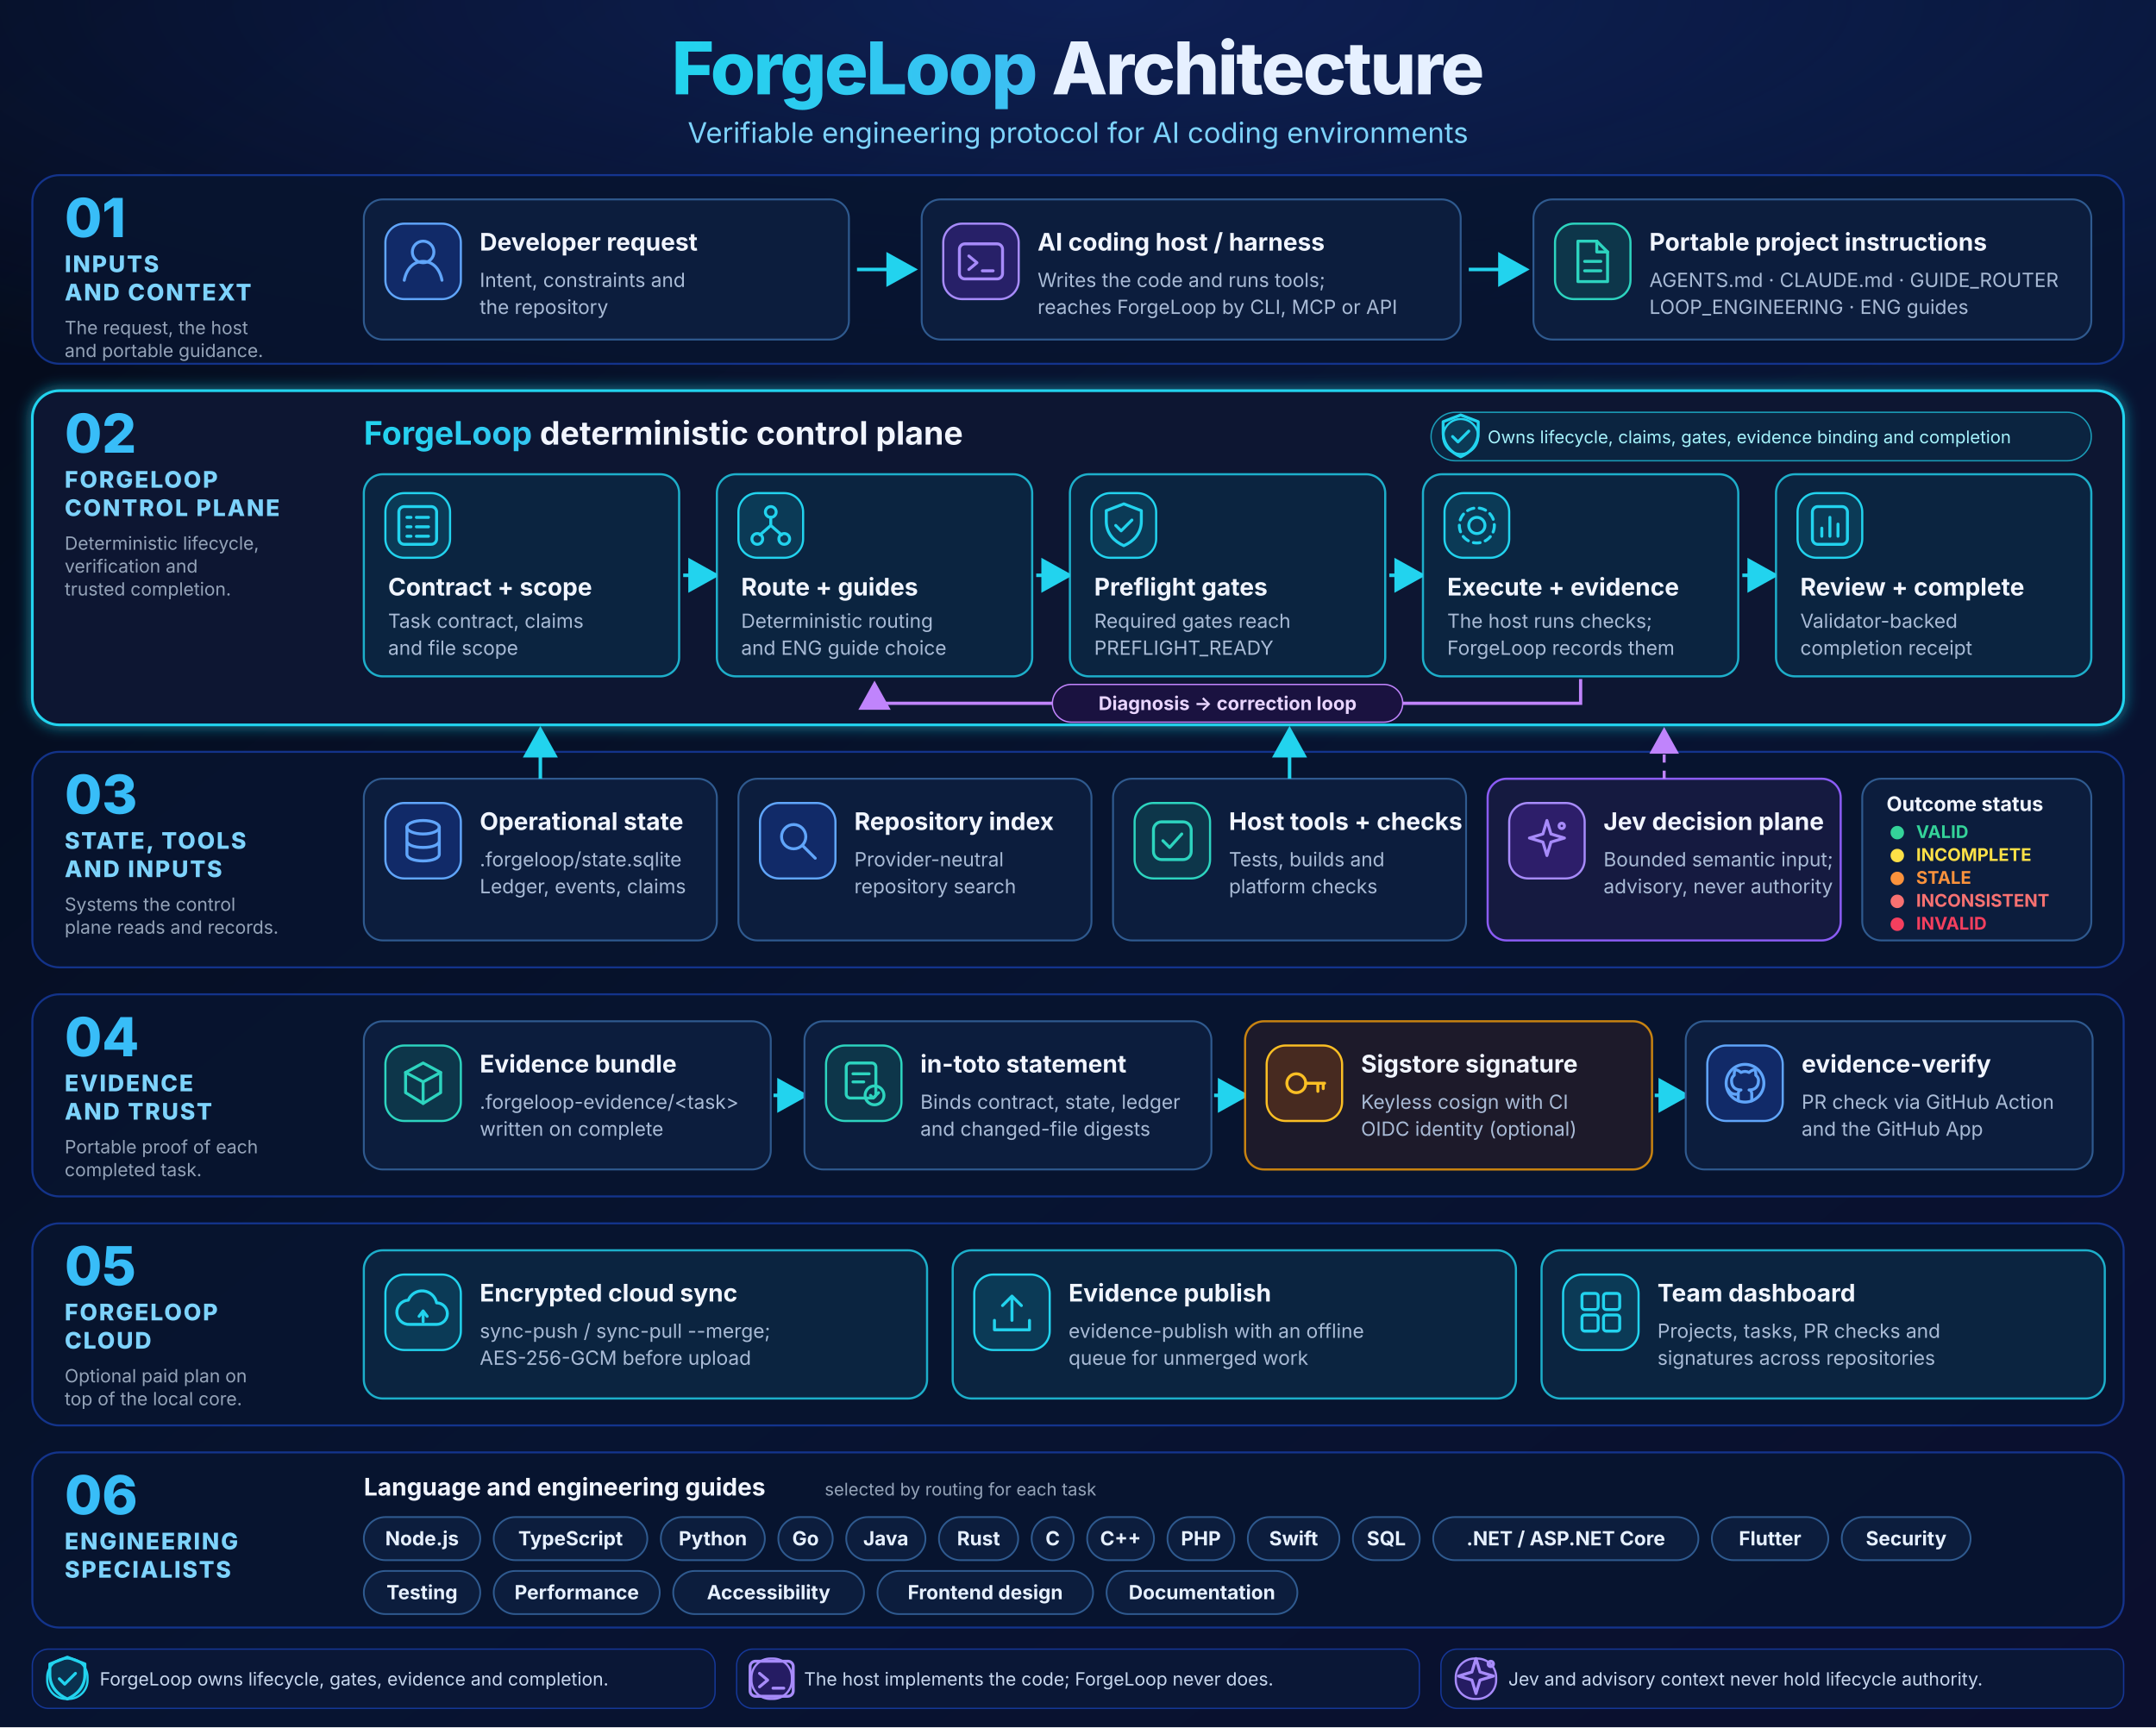
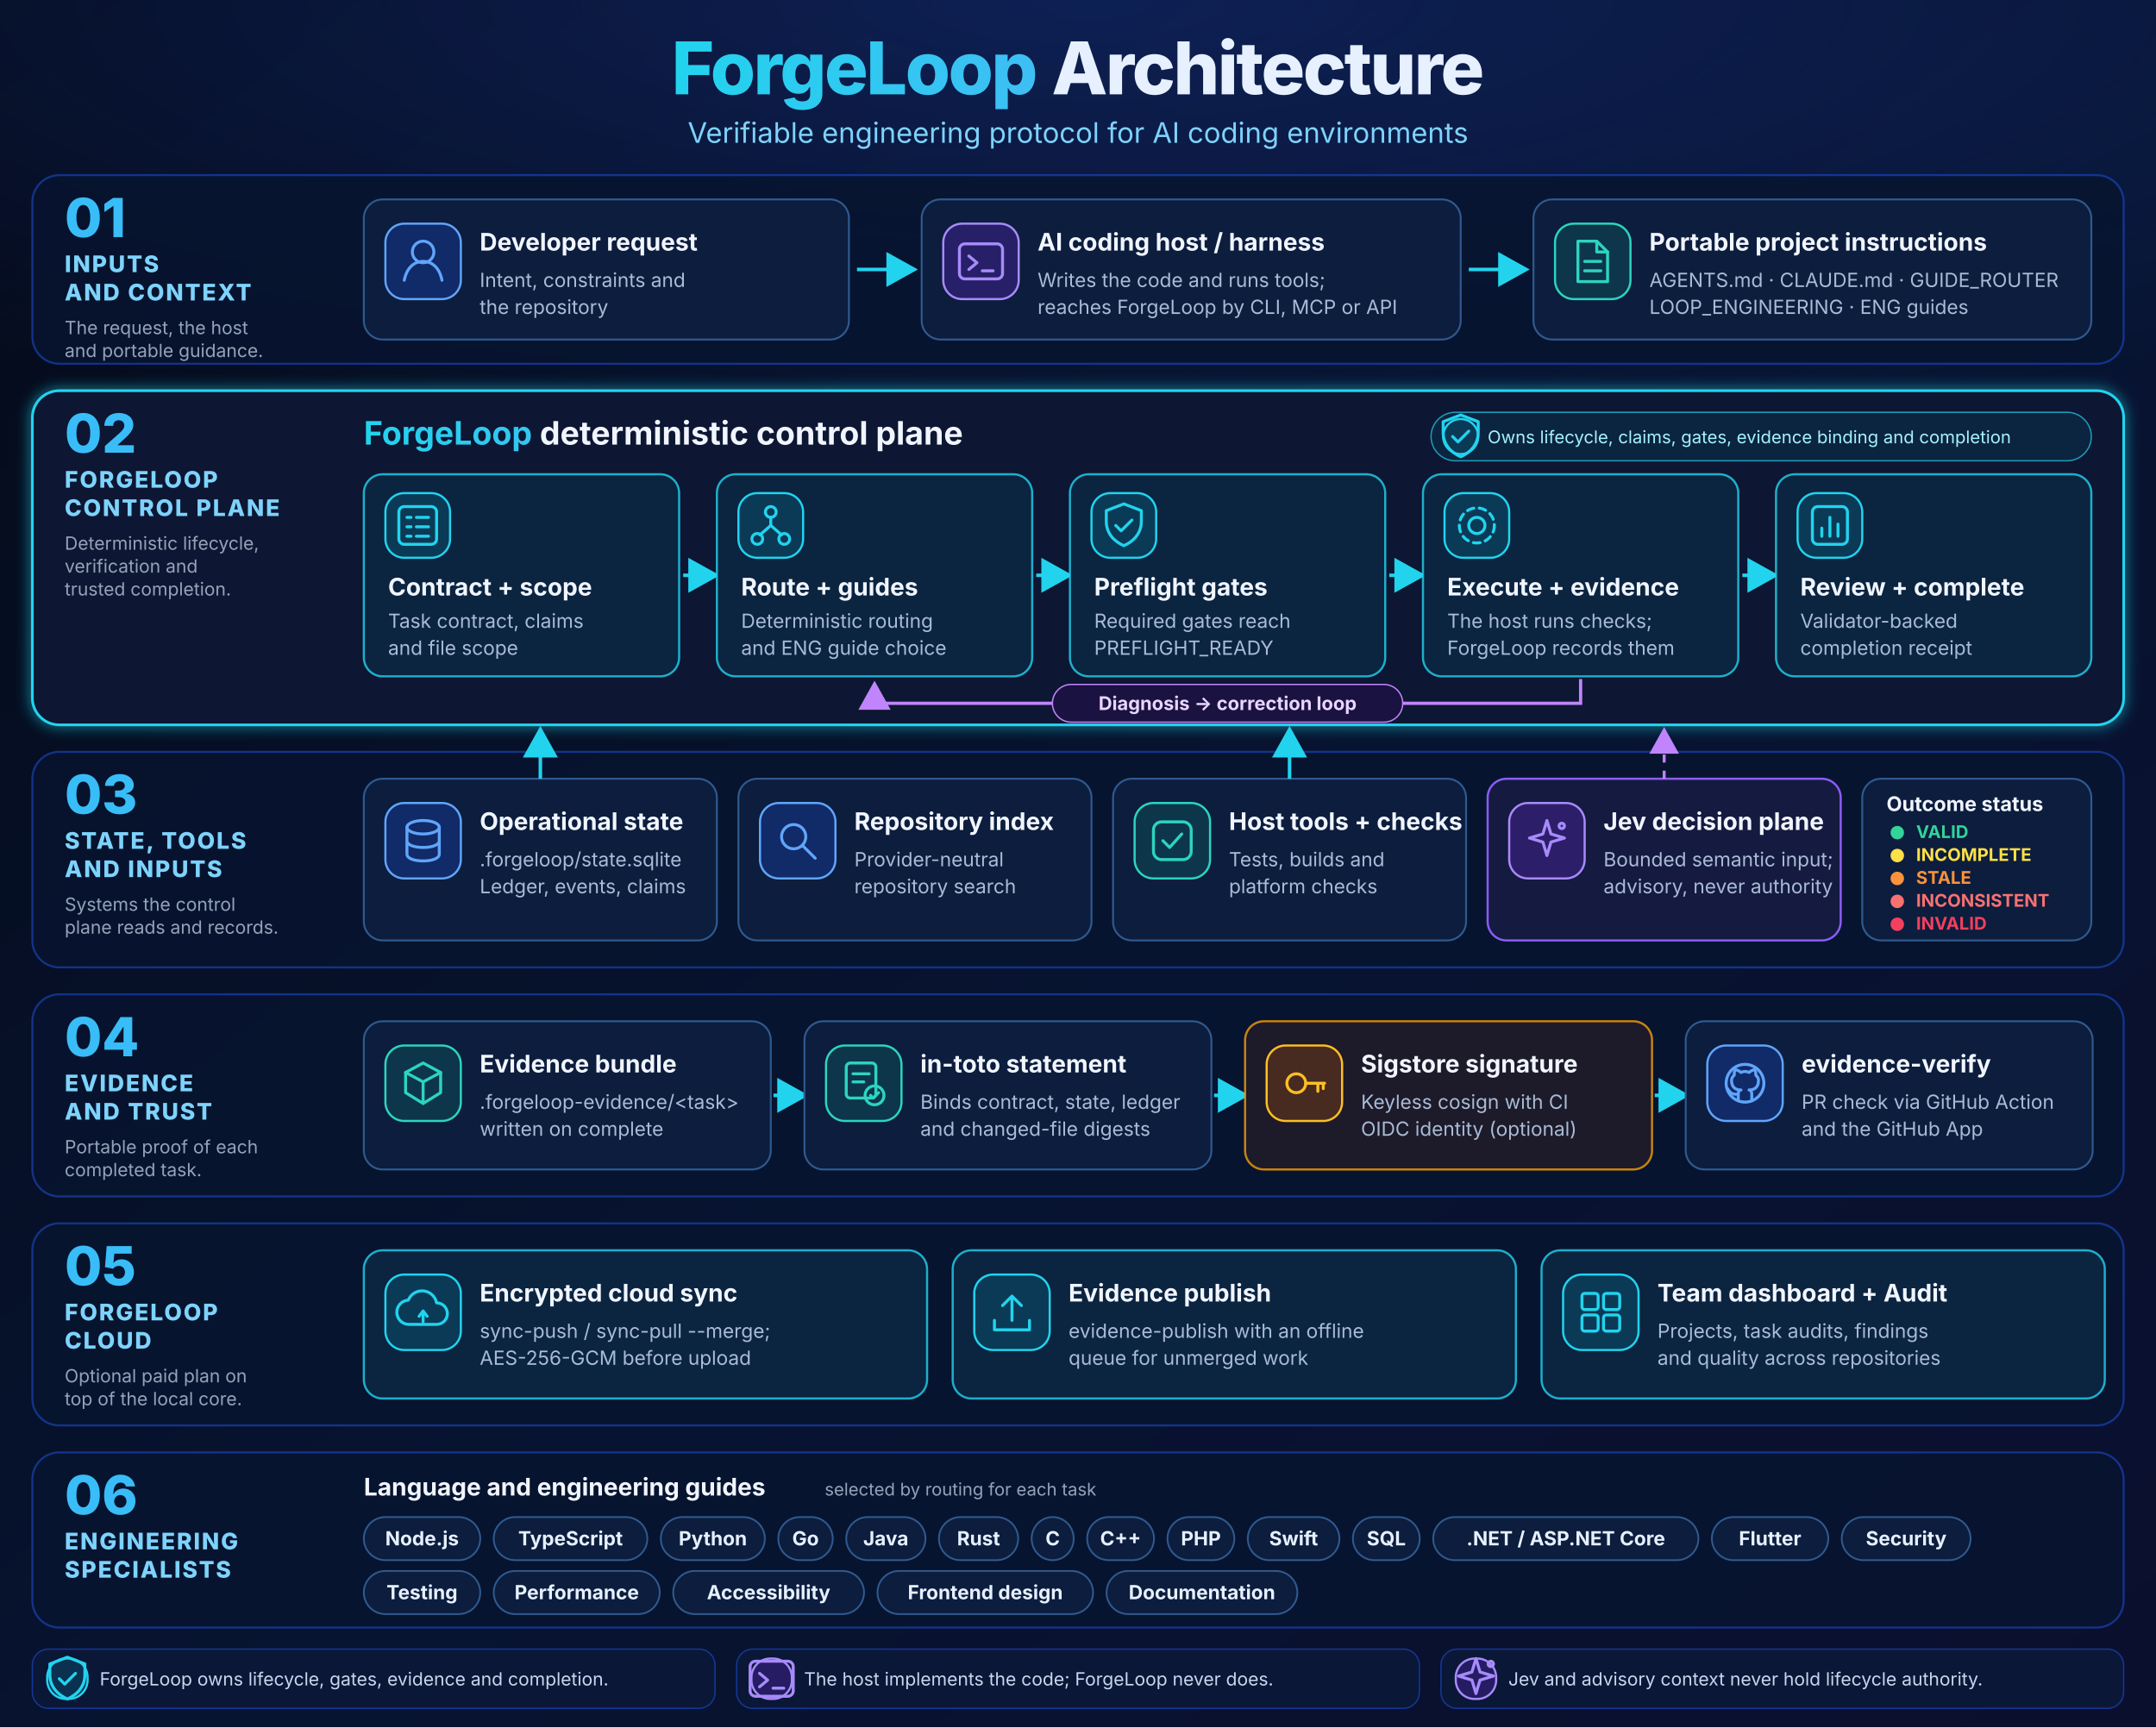
<svg xmlns="http://www.w3.org/2000/svg" width="1600" height="1282" viewBox="0 0 1600 1282" role="img" aria-labelledby="title description">
  <defs>
    <linearGradient id="bg" x1="0" y1="0" x2="1" y2="1">
      <stop stop-color="#040a18" />
      <stop offset=".55" stop-color="#071431" />
      <stop offset="1" stop-color="#0b0f2e" />
    </linearGradient>
    <linearGradient id="tg" x1="0" y1="0" x2="1" y2="0">
      <stop stop-color="#22d3ee" />
      <stop offset="1" stop-color="#60a5fa" />
    </linearGradient>
    <radialGradient id="halo" cx=".5" cy="0" r=".8">
      <stop stop-color="#1e40af" stop-opacity=".35" />
      <stop offset="1" stop-color="#1e40af" stop-opacity="0" />
    </radialGradient>
    <filter id="glow" x="-10%" y="-10%" width="120%" height="120%">
      <feGaussianBlur stdDeviation="5" result="b" />
      <feMerge>
        <feMergeNode in="b" />
        <feMergeNode in="SourceGraphic" />
      </feMerge>
    </filter>
    <marker id="ah" markerWidth="10" markerHeight="10" refX="7" refY="5" orient="auto">
      <path d="M0 0L9 5L0 10z" fill="#22d3ee" />
    </marker>
    <marker id="ahv" markerWidth="10" markerHeight="10" refX="7" refY="5" orient="auto">
      <path d="M0 0L9 5L0 10z" fill="#c084fc" />
    </marker>
    <marker id="aha" markerWidth="10" markerHeight="10" refX="7" refY="5" orient="auto">
      <path d="M0 0L9 5L0 10z" fill="#fbbf24" />
    </marker>
    <style>
text{font-family:Inter,"SF Pro Display",-apple-system,BlinkMacSystemFont,"Segoe UI",Helvetica,Arial,sans-serif;fill:#e6f0ff}
.title{font-size:54px;font-weight:800;letter-spacing:-1.5px}
.sub{font-size:21px;fill:#7dd3fc}
.num{font-size:40px;font-weight:800;fill:#38bdf8}
.sname{font-size:17px;font-weight:800;letter-spacing:1.2px;fill:#7dd3fc}
.sdesc{font-size:13.5px;fill:#94a3b8}
.ct{font-weight:700;fill:#f1f5ff}
.cb{font-size:14.5px;fill:#a9bbd6}
.small{font-size:13px;fill:#94a3b8}
.panel{fill:#081430;fill-opacity:.85;stroke:#1d4ed8;stroke-opacity:.55;stroke-width:1.5}
.panelglow{fill:#081733;stroke:#22d3ee;stroke-width:2;filter:url(#glow)}
.card{fill:#0c1d3d;stroke:#2f5a8f;stroke-width:1.4}
.cardc{fill:#0b2440;stroke:#22d3ee;stroke-opacity:.8;stroke-width:1.6}
.cardv{fill:#151a40;stroke:#8b5cf6;stroke-width:1.6}
.carda{fill:#1d1a2a;stroke:#f59e0b;stroke-opacity:.8;stroke-width:1.6}
.arr{fill:none;stroke:#22d3ee;stroke-width:2.6;marker-end:url(#ah)}
.arrv{fill:none;stroke:#c084fc;stroke-width:2.2;stroke-dasharray:6 6;marker-end:url(#ahv)}
.arra{fill:none;stroke:#fbbf24;stroke-width:2.4;marker-end:url(#aha)}
.loop{fill:none;stroke:#c084fc;stroke-width:2.4;marker-end:url(#ahv)}
.chip{fill:#0c1d3d;stroke:#2f5a8f;stroke-width:1.3}
.chipt{font-size:16px;font-weight:650;fill:#e6f0ff}
.pill{font-size:14px;font-weight:650}
</style>
  </defs>
  <rect width="1600" height="1282" fill="url(#bg)" />
  <rect width="1600" height="420" fill="url(#halo)" />
  <text x="800.0" y="70" text-anchor="middle" class="title">
    <tspan fill="url(#tg)">ForgeLoop</tspan> Architecture</text>
  <text x="800.0" y="106" text-anchor="middle" class="sub">Verifiable engineering protocol for AI coding environments</text>
  <rect x="24" y="130" width="1552" height="140" rx="20" class="panel" />
  <text x="48" y="176" class="num">01</text>
  <text x="48" y="202" class="sname">INPUTS</text>
  <text x="48" y="223" class="sname">AND CONTEXT</text>
  <text x="48" y="248" class="sdesc">The request, the host</text>
  <text x="48" y="265" class="sdesc">and portable guidance.</text>
  <rect x="270" y="148" width="360" height="104" rx="14" class="card" />
  <g transform="translate(314,194)">
    <rect x="-28.0" y="-28.0" width="56" height="56" rx="14" fill="#1d4ed8" fill-opacity=".28" stroke="#60a5fa" stroke-width="1.6" />
    <g fill="none" stroke="#60a5fa" stroke-width="2.2" stroke-linecap="round" stroke-linejoin="round">
      <circle cx="0" cy="-7" r="8" />
      <path d="M-14 14c2-10 8-14 14-14s12 4 14 14" />
    </g>
  </g>
  <text x="356" y="186" class="ct" style="font-size:18px">Developer request</text>
  <text x="356" y="213" class="cb">Intent, constraints and</text>
  <text x="356" y="233" class="cb">the repository</text>
  <path d="M636 200L676 200" class="arr" />
  <rect x="684" y="148" width="400" height="104" rx="14" class="card" />
  <g transform="translate(728,194)">
    <rect x="-28.0" y="-28.0" width="56" height="56" rx="14" fill="#6d28d9" fill-opacity=".28" stroke="#a78bfa" stroke-width="1.6" />
    <g fill="none" stroke="#a78bfa" stroke-width="2.2" stroke-linecap="round" stroke-linejoin="round">
      <rect x="-16" y="-13" width="32" height="26" rx="4" />
      <path d="M-9-4l6 5-6 5M1 7h8" />
    </g>
  </g>
  <text x="770" y="186" class="ct" style="font-size:18px">AI coding host / harness</text>
  <text x="770" y="213" class="cb">Writes the code and runs tools;</text>
  <text x="770" y="233" class="cb">reaches ForgeLoop by CLI, MCP or API</text>
  <path d="M1090 200L1130 200" class="arr" />
  <rect x="1138" y="148" width="414" height="104" rx="14" class="card" />
  <g transform="translate(1182,194)">
    <rect x="-28.0" y="-28.0" width="56" height="56" rx="14" fill="#0f766e" fill-opacity=".28" stroke="#2dd4bf" stroke-width="1.6" />
    <g fill="none" stroke="#2dd4bf" stroke-width="2.2" stroke-linecap="round" stroke-linejoin="round">
      <path d="M-11-15h14l8 8v22h-22z" />
      <path d="M3-15v8h8M-6 0h12M-6 7h12" />
    </g>
  </g>
  <text x="1224" y="186" class="ct" style="font-size:18px">Portable project instructions</text>
  <text x="1224" y="213" class="cb">AGENTS.md · CLAUDE.md · GUIDE_ROUTER</text>
  <text x="1224" y="233" class="cb">LOOP_ENGINEERING · ENG guides</text>
  <rect x="24" y="290" width="1552" height="248" rx="20" class="panelglow" />
  <text x="48" y="336" class="num">02</text>
  <text x="48" y="362" class="sname">FORGELOOP</text>
  <text x="48" y="383" class="sname">CONTROL PLANE</text>
  <text x="48" y="408" class="sdesc">Deterministic lifecycle,</text>
  <text x="48" y="425" class="sdesc">verification and</text>
  <text x="48" y="442" class="sdesc">trusted completion.</text>
  <text x="270" y="330" class="ct" style="font-size:24px">
    <tspan fill="url(#tg)">ForgeLoop</tspan> deterministic control plane</text>
  <rect x="1062" y="306" width="490" height="36" rx="18" fill="#0b2440" stroke="#22d3ee" stroke-opacity=".7" />
  <g transform="translate(1084,324)">
    <rect x="-13.0" y="-13.0" width="26" height="26" rx="14" fill="#0e7490" fill-opacity=".28" stroke="#22d3ee" stroke-width="1.6" />
    <g fill="none" stroke="#22d3ee" stroke-width="2.2" stroke-linecap="round" stroke-linejoin="round">
      <path d="M0-16l13 5v8c0 9-6 15-13 18-7-3-13-9-13-18v-8z" />
      <path d="M-6 0l4 4 8-8" />
    </g>
  </g>
  <text x="1104" y="329" class="small" style="fill:#a5f3fc">Owns lifecycle, claims, gates, evidence binding and completion</text>
  <rect x="270" y="352" width="234" height="150" rx="14" class="cardc" />
  <g transform="translate(310,390)">
    <rect x="-24.0" y="-24.0" width="48" height="48" rx="14" fill="#0e7490" fill-opacity=".28" stroke="#22d3ee" stroke-width="1.6" />
    <g fill="none" stroke="#22d3ee" stroke-width="2.2" stroke-linecap="round" stroke-linejoin="round">
      <rect x="-14" y="-14" width="28" height="28" rx="4" />
      <path d="M-8-6h3M-1-6h9M-8 1h3M-1 1h9M-8 8h3M-1 8h9" />
    </g>
  </g>
  <text x="288" y="442" class="ct" style="font-size:18px">Contract + scope</text>
  <text x="288" y="466" class="cb">Task contract, claims</text>
  <text x="288" y="486" class="cb">and file scope</text>
  <path d="M507 427L529 427" class="arr" />
  <rect x="532" y="352" width="234" height="150" rx="14" class="cardc" />
  <g transform="translate(572,390)">
    <rect x="-24.0" y="-24.0" width="48" height="48" rx="14" fill="#0e7490" fill-opacity=".28" stroke="#22d3ee" stroke-width="1.6" />
    <g fill="none" stroke="#22d3ee" stroke-width="2.2" stroke-linecap="round" stroke-linejoin="round">
      <circle cx="0" cy="-10" r="4" />
      <circle cx="-10" cy="10" r="4" />
      <circle cx="10" cy="10" r="4" />
      <path d="M0-6v6M0 0l-8 7M0 0l8 7" />
    </g>
  </g>
  <text x="550" y="442" class="ct" style="font-size:18px">Route + guides</text>
  <text x="550" y="466" class="cb">Deterministic routing</text>
  <text x="550" y="486" class="cb">and ENG guide choice</text>
  <path d="M769 427L791 427" class="arr" />
  <rect x="794" y="352" width="234" height="150" rx="14" class="cardc" />
  <g transform="translate(834,390)">
    <rect x="-24.0" y="-24.0" width="48" height="48" rx="14" fill="#0e7490" fill-opacity=".28" stroke="#22d3ee" stroke-width="1.6" />
    <g fill="none" stroke="#22d3ee" stroke-width="2.2" stroke-linecap="round" stroke-linejoin="round">
      <path d="M0-16l13 5v8c0 9-6 15-13 18-7-3-13-9-13-18v-8z" />
      <path d="M-6 0l4 4 8-8" />
    </g>
  </g>
  <text x="812" y="442" class="ct" style="font-size:18px">Preflight gates</text>
  <text x="812" y="466" class="cb">Required gates reach</text>
  <text x="812" y="486" class="cb">PREFLIGHT_READY</text>
  <path d="M1031 427L1053 427" class="arr" />
  <rect x="1056" y="352" width="234" height="150" rx="14" class="cardc" />
  <g transform="translate(1096,390)">
    <rect x="-24.0" y="-24.0" width="48" height="48" rx="14" fill="#0e7490" fill-opacity=".28" stroke="#22d3ee" stroke-width="1.6" />
    <g fill="none" stroke="#22d3ee" stroke-width="2.2" stroke-linecap="round" stroke-linejoin="round">
      <circle r="6" />
      <circle r="13" stroke-dasharray="5 4" />
    </g>
  </g>
  <text x="1074" y="442" class="ct" style="font-size:18px">Execute + evidence</text>
  <text x="1074" y="466" class="cb">The host runs checks;</text>
  <text x="1074" y="486" class="cb">ForgeLoop records them</text>
  <path d="M1293 427L1315 427" class="arr" />
  <rect x="1318" y="352" width="234" height="150" rx="14" class="cardc" />
  <g transform="translate(1358,390)">
    <rect x="-24.0" y="-24.0" width="48" height="48" rx="14" fill="#0e7490" fill-opacity=".28" stroke="#22d3ee" stroke-width="1.6" />
    <g fill="none" stroke="#22d3ee" stroke-width="2.2" stroke-linecap="round" stroke-linejoin="round">
      <rect x="-13" y="-14" width="26" height="28" rx="4" />
      <path d="M-6 8v-6M0 8v-14M6 8v-9" />
    </g>
  </g>
  <text x="1336" y="442" class="ct" style="font-size:18px">Review + complete</text>
  <text x="1336" y="466" class="cb">Validator-backed</text>
  <text x="1336" y="486" class="cb">completion receipt</text>
  <path d="M1173.0 504V522H649.0V510" class="loop" />
  <rect x="781.0" y="508" width="260" height="28" rx="14" fill="#1a1240" stroke="#c084fc" />
  <text x="911.0" y="527" text-anchor="middle" class="pill" style="fill:#e9d5ff">Diagnosis → correction loop</text>
  <rect x="24" y="558" width="1552" height="160" rx="20" class="panel" />
  <text x="48" y="604" class="num">03</text>
  <text x="48" y="630" class="sname">STATE, TOOLS</text>
  <text x="48" y="651" class="sname">AND INPUTS</text>
  <text x="48" y="676" class="sdesc">Systems the control</text>
  <text x="48" y="693" class="sdesc">plane reads and records.</text>
  <rect x="270" y="578" width="262" height="120" rx="14" class="card" />
  <g transform="translate(314,624)">
    <rect x="-28.0" y="-28.0" width="56" height="56" rx="14" fill="#1d4ed8" fill-opacity=".28" stroke="#60a5fa" stroke-width="1.6" />
    <g fill="none" stroke="#60a5fa" stroke-width="2.2" stroke-linecap="round" stroke-linejoin="round">
      <ellipse cx="0" cy="-10" rx="12" ry="5" />
      <path d="M-12-10v20c0 3 5 5 12 5s12-2 12-5v-20M-12 0c0 3 5 5 12 5s12-2 12-5" />
    </g>
  </g>
  <text x="356" y="616" class="ct" style="font-size:18px">Operational state</text>
  <text x="356" y="643" class="cb">.forgeloop/state.sqlite</text>
  <text x="356" y="663" class="cb">Ledger, events, claims</text>
  <rect x="548" y="578" width="262" height="120" rx="14" class="card" />
  <g transform="translate(592,624)">
    <rect x="-28.0" y="-28.0" width="56" height="56" rx="14" fill="#1d4ed8" fill-opacity=".28" stroke="#60a5fa" stroke-width="1.6" />
    <g fill="none" stroke="#60a5fa" stroke-width="2.2" stroke-linecap="round" stroke-linejoin="round">
      <circle cx="-3" cy="-3" r="9" />
      <path d="M4 4l9 9" />
    </g>
  </g>
  <text x="634" y="616" class="ct" style="font-size:18px">Repository index</text>
  <text x="634" y="643" class="cb">Provider-neutral</text>
  <text x="634" y="663" class="cb">repository search</text>
  <rect x="826" y="578" width="262" height="120" rx="14" class="card" />
  <g transform="translate(870,624)">
    <rect x="-28.0" y="-28.0" width="56" height="56" rx="14" fill="#0f766e" fill-opacity=".28" stroke="#2dd4bf" stroke-width="1.6" />
    <g fill="none" stroke="#2dd4bf" stroke-width="2.2" stroke-linecap="round" stroke-linejoin="round">
      <rect x="-14" y="-14" width="28" height="28" rx="6" />
      <path d="M-7 0l5 5 9-10" />
    </g>
  </g>
  <text x="912" y="616" class="ct" style="font-size:18px">Host tools + checks</text>
  <text x="912" y="643" class="cb">Tests, builds and</text>
  <text x="912" y="663" class="cb">platform checks</text>
  <rect x="1104" y="578" width="262" height="120" rx="14" class="cardv" />
  <g transform="translate(1148,624)">
    <rect x="-28.0" y="-28.0" width="56" height="56" rx="14" fill="#6d28d9" fill-opacity=".28" stroke="#a78bfa" stroke-width="1.6" />
    <g fill="none" stroke="#a78bfa" stroke-width="2.2" stroke-linecap="round" stroke-linejoin="round">
      <path d="M0-15l3 10 10 3-10 3-3 10-3-10-10-3 10-3z" />
      <circle cx="11" cy="-11" r="2" />
    </g>
  </g>
  <text x="1190" y="616" class="ct" style="font-size:18px">Jev decision plane</text>
  <text x="1190" y="643" class="cb">Bounded semantic input;</text>
  <text x="1190" y="663" class="cb">advisory, never authority</text>
  <rect x="1382" y="578" width="170" height="120" rx="14" class="card" />
  <text x="1400" y="602" class="ct" style="font-size:15px">Outcome status</text>
  <circle cx="1408" cy="618" r="5" fill="#34d399" />
  <text x="1422" y="622" style="font-size:13px;font-weight:700;fill:#34d399">VALID</text>
  <circle cx="1408" cy="635" r="5" fill="#fde047" />
  <text x="1422" y="639" style="font-size:13px;font-weight:700;fill:#fde047">INCOMPLETE</text>
  <circle cx="1408" cy="652" r="5" fill="#fb923c" />
  <text x="1422" y="656" style="font-size:13px;font-weight:700;fill:#fb923c">STALE</text>
  <circle cx="1408" cy="669" r="5" fill="#f87171" />
  <text x="1422" y="673" style="font-size:13px;font-weight:700;fill:#f87171">INCONSISTENT</text>
  <circle cx="1408" cy="686" r="5" fill="#f43f5e" />
  <text x="1422" y="690" style="font-size:13px;font-weight:700;fill:#f43f5e">INVALID</text>
  <path d="M401.0 578V544" class="arr" />
  <path d="M957.0 578V544" class="arr" />
  <path d="M1235.0 578V544" class="arrv" />
  <rect x="24" y="738" width="1552" height="150" rx="20" class="panel" />
  <text x="48" y="784" class="num">04</text>
  <text x="48" y="810" class="sname">EVIDENCE</text>
  <text x="48" y="831" class="sname">AND TRUST</text>
  <text x="48" y="856" class="sdesc">Portable proof of each</text>
  <text x="48" y="873" class="sdesc">completed task.</text>
  <rect x="270" y="758" width="302" height="110" rx="14" class="card" />
  <g transform="translate(314,804)">
    <rect x="-28.0" y="-28.0" width="56" height="56" rx="14" fill="#0f766e" fill-opacity=".28" stroke="#2dd4bf" stroke-width="1.6" />
    <g fill="none" stroke="#2dd4bf" stroke-width="2.2" stroke-linecap="round" stroke-linejoin="round">
      <path d="M0-15l13 7v15l-13 8-13-8v-15z" />
      <path d="M-13-8l13 7 13-7M0-1v16" />
    </g>
  </g>
  <text x="356" y="796" class="ct" style="font-size:18px">Evidence bundle</text>
  <text x="356" y="823" class="cb">.forgeloop-evidence/&lt;task&gt;</text>
  <text x="356" y="843" class="cb">written on complete</text>
  <path d="M574 813L595 813" class="arr" />
  <rect x="597" y="758" width="302" height="110" rx="14" class="card" />
  <g transform="translate(641,804)">
    <rect x="-28.0" y="-28.0" width="56" height="56" rx="14" fill="#0f766e" fill-opacity=".28" stroke="#2dd4bf" stroke-width="1.6" />
    <g fill="none" stroke="#2dd4bf" stroke-width="2.2" stroke-linecap="round" stroke-linejoin="round">
      <rect x="-13" y="-15" width="22" height="26" rx="3" />
      <path d="M-8-7h12M-8-1h8" />
      <circle cx="8" cy="9" r="7" />
      <path d="M5 9l2 2 4-4" />
    </g>
  </g>
  <text x="683" y="796" class="ct" style="font-size:18px">in-toto statement</text>
  <text x="683" y="823" class="cb">Binds contract, state, ledger</text>
  <text x="683" y="843" class="cb">and changed-file digests</text>
  <path d="M901 813L922 813" class="arr" />
  <rect x="924" y="758" width="302" height="110" rx="14" class="carda" />
  <g transform="translate(968,804)">
    <rect x="-28.0" y="-28.0" width="56" height="56" rx="14" fill="#b45309" fill-opacity=".28" stroke="#fbbf24" stroke-width="1.6" />
    <g fill="none" stroke="#fbbf24" stroke-width="2.2" stroke-linecap="round" stroke-linejoin="round">
      <circle cx="-6" cy="0" r="7" />
      <path d="M1 0h14M10 0v6M14 0v4" />
    </g>
  </g>
  <text x="1010" y="796" class="ct" style="font-size:18px">Sigstore signature</text>
  <text x="1010" y="823" class="cb">Keyless cosign with CI</text>
  <text x="1010" y="843" class="cb">OIDC identity (optional)</text>
  <path d="M1228 813L1249 813" class="arr" />
  <rect x="1251" y="758" width="302" height="110" rx="14" class="card" />
  <g transform="translate(1295,804)">
    <rect x="-28.0" y="-28.0" width="56" height="56" rx="14" fill="#1d4ed8" fill-opacity=".28" stroke="#60a5fa" stroke-width="1.6" />
    <g fill="none" stroke="#60a5fa" stroke-width="2.2" stroke-linecap="round" stroke-linejoin="round">
      <circle r="14" />
      <path d="M-5 13v-5c-6 1-7-3-8-4M5 13v-5c0-2-1-3-2-3 4 0 7-2 7-7 0-2-1-3-2-4 0-2 0-3-1-4-1 0-3 1-4 2-2-1-4-1-6 0-1-1-3-2-4-2-1 1-1 2-1 4-1 1-2 2-2 4 0 5 3 7 7 7-1 0-2 1-2 3" />
    </g>
  </g>
  <text x="1337" y="796" class="ct" style="font-size:18px">evidence-verify</text>
  <text x="1337" y="823" class="cb">PR check via GitHub Action</text>
  <text x="1337" y="843" class="cb">and the GitHub App</text>
  <rect x="24" y="908" width="1552" height="150" rx="20" class="panel" />
  <text x="48" y="954" class="num">05</text>
  <text x="48" y="980" class="sname">FORGELOOP</text>
  <text x="48" y="1001" class="sname">CLOUD</text>
  <text x="48" y="1026" class="sdesc">Optional paid plan on</text>
  <text x="48" y="1043" class="sdesc">top of the local core.</text>
  <rect x="270" y="928" width="418" height="110" rx="14" class="cardc" />
  <g transform="translate(314,974)">
    <rect x="-28.0" y="-28.0" width="56" height="56" rx="14" fill="#0e7490" fill-opacity=".28" stroke="#22d3ee" stroke-width="1.6" />
    <g fill="none" stroke="#22d3ee" stroke-width="2.2" stroke-linecap="round" stroke-linejoin="round">
      <path d="M-10 9h20a8 8 0 0 0 0-16 11 11 0 0 0-21-2 8 8 0 0 0 1 18z" />
      <path d="M-3 3l3-4 3 4M0-1v8" />
    </g>
  </g>
  <text x="356" y="966" class="ct" style="font-size:18px">Encrypted cloud sync</text>
  <text x="356" y="993" class="cb">sync-push / sync-pull --merge;</text>
  <text x="356" y="1013" class="cb">AES-256-GCM before upload</text>
  <rect x="707" y="928" width="418" height="110" rx="14" class="cardc" />
  <g transform="translate(751,974)">
    <rect x="-28.0" y="-28.0" width="56" height="56" rx="14" fill="#0e7490" fill-opacity=".28" stroke="#22d3ee" stroke-width="1.6" />
    <g fill="none" stroke="#22d3ee" stroke-width="2.2" stroke-linecap="round" stroke-linejoin="round">
      <path d="M-13 6v7h26v-7M0 6v-18M-7-5l7-7 7 7" />
    </g>
  </g>
  <text x="793" y="966" class="ct" style="font-size:18px">Evidence publish</text>
  <text x="793" y="993" class="cb">evidence-publish with an offline</text>
  <text x="793" y="1013" class="cb">queue for unmerged work</text>
  <rect x="1144" y="928" width="418" height="110" rx="14" class="cardc" />
  <g transform="translate(1188,974)">
    <rect x="-28.0" y="-28.0" width="56" height="56" rx="14" fill="#0e7490" fill-opacity=".28" stroke="#22d3ee" stroke-width="1.6" />
    <g fill="none" stroke="#22d3ee" stroke-width="2.2" stroke-linecap="round" stroke-linejoin="round">
      <rect x="-14" y="-14" width="12" height="12" rx="2" />
      <rect x="2" y="-14" width="12" height="12" rx="2" />
      <rect x="-14" y="2" width="12" height="12" rx="2" />
      <rect x="2" y="2" width="12" height="12" rx="2" />
    </g>
  </g>
-   <text x="1230" y="966" class="ct" style="font-size:18px">Team dashboard</text>
-   <text x="1230" y="993" class="cb">Projects, tasks, PR checks and</text>
-   <text x="1230" y="1013" class="cb">signatures across repositories</text>
+   <text x="1230" y="966" class="ct" style="font-size:18px">Team dashboard + Audit</text>
+   <text x="1230" y="993" class="cb">Projects, task audits, findings</text>
+   <text x="1230" y="1013" class="cb">and quality across repositories</text>
  <rect x="24" y="1078" width="1552" height="130" rx="20" class="panel" />
  <text x="48" y="1124" class="num">06</text>
  <text x="48" y="1150" class="sname">ENGINEERING</text>
  <text x="48" y="1171" class="sname">SPECIALISTS</text>
  <text x="270" y="1110" class="ct" style="font-size:18px">Language and engineering guides</text>
  <text x="612" y="1110" class="small">selected by routing for each task</text>
  <rect x="270" y="1126" width="86.4" height="32" rx="16" class="chip" />
  <text x="313.2" y="1147" text-anchor="middle" class="chipt" style="font-size:14.5px">Node.js</text>
  <rect x="366.4" y="1126" width="114.0" height="32" rx="16" class="chip" />
  <text x="423.4" y="1147" text-anchor="middle" class="chipt" style="font-size:14.5px">TypeScript</text>
  <rect x="490.4" y="1126" width="77.2" height="32" rx="16" class="chip" />
  <text x="529.0" y="1147" text-anchor="middle" class="chipt" style="font-size:14.5px">Python</text>
  <rect x="577.6" y="1126" width="40.4" height="32" rx="16" class="chip" />
  <text x="597.8" y="1147" text-anchor="middle" class="chipt" style="font-size:14.5px">Go</text>
  <rect x="628" y="1126" width="58.8" height="32" rx="16" class="chip" />
  <text x="657.4" y="1147" text-anchor="middle" class="chipt" style="font-size:14.5px">Java</text>
  <rect x="696.8" y="1126" width="58.8" height="32" rx="16" class="chip" />
  <text x="726.2" y="1147" text-anchor="middle" class="chipt" style="font-size:14.5px">Rust</text>
  <rect x="765.6" y="1126" width="31.2" height="32" rx="16" class="chip" />
  <text x="781.2" y="1147" text-anchor="middle" class="chipt" style="font-size:14.5px">C</text>
  <rect x="806.8" y="1126" width="49.6" height="32" rx="16" class="chip" />
  <text x="831.6" y="1147" text-anchor="middle" class="chipt" style="font-size:14.5px">C++</text>
  <rect x="866.4" y="1126" width="49.6" height="32" rx="16" class="chip" />
  <text x="891.2" y="1147" text-anchor="middle" class="chipt" style="font-size:14.5px">PHP</text>
  <rect x="926" y="1126" width="68.0" height="32" rx="16" class="chip" />
  <text x="960" y="1147" text-anchor="middle" class="chipt" style="font-size:14.5px">Swift</text>
  <rect x="1004" y="1126" width="49.6" height="32" rx="16" class="chip" />
  <text x="1028.8" y="1147" text-anchor="middle" class="chipt" style="font-size:14.5px">SQL</text>
  <rect x="1063.6" y="1126" width="196.8" height="32" rx="16" class="chip" />
  <text x="1162.0" y="1147" text-anchor="middle" class="chipt" style="font-size:14.5px">.NET / ASP.NET Core</text>
  <rect x="1270.4" y="1126" width="86.4" height="32" rx="16" class="chip" />
  <text x="1313.6" y="1147" text-anchor="middle" class="chipt" style="font-size:14.5px">Flutter</text>
  <rect x="1366.8" y="1126" width="95.6" height="32" rx="16" class="chip" />
  <text x="1414.6" y="1147" text-anchor="middle" class="chipt" style="font-size:14.5px">Security</text>
  <rect x="270" y="1166" width="86.4" height="32" rx="16" class="chip" />
  <text x="313.2" y="1187" text-anchor="middle" class="chipt" style="font-size:14.5px">Testing</text>
  <rect x="366.4" y="1166" width="123.2" height="32" rx="16" class="chip" />
  <text x="428.0" y="1187" text-anchor="middle" class="chipt" style="font-size:14.5px">Performance</text>
  <rect x="499.6" y="1166" width="141.6" height="32" rx="16" class="chip" />
  <text x="570.4" y="1187" text-anchor="middle" class="chipt" style="font-size:14.5px">Accessibility</text>
  <rect x="651.2" y="1166" width="160.0" height="32" rx="16" class="chip" />
  <text x="731.2" y="1187" text-anchor="middle" class="chipt" style="font-size:14.5px">Frontend design</text>
  <rect x="821.2" y="1166" width="141.6" height="32" rx="16" class="chip" />
  <text x="892" y="1187" text-anchor="middle" class="chipt" style="font-size:14.5px">Documentation</text>
  <rect x="24.0" y="1224" width="506.667" height="44" rx="12" fill="#0a1736" stroke="#1d4ed8" stroke-opacity=".6" />
  <g transform="translate(50.0,1246)">
    <rect x="-15.0" y="-15.0" width="30" height="30" rx="14" fill="#0e7490" fill-opacity=".28" stroke="#22d3ee" stroke-width="1.6" />
    <g fill="none" stroke="#22d3ee" stroke-width="2.2" stroke-linecap="round" stroke-linejoin="round">
      <path d="M0-16l13 5v8c0 9-6 15-13 18-7-3-13-9-13-18v-8z" />
      <path d="M-6 0l4 4 8-8" />
    </g>
  </g>
  <text x="74.0" y="1251" class="small" style="fill:#c7d7ee;font-size:13.5px">ForgeLoop owns lifecycle, gates, evidence and completion.</text>
  <rect x="546.667" y="1224" width="506.667" height="44" rx="12" fill="#0a1736" stroke="#1d4ed8" stroke-opacity=".6" />
  <g transform="translate(572.6667,1246)">
    <rect x="-15.0" y="-15.0" width="30" height="30" rx="14" fill="#6d28d9" fill-opacity=".28" stroke="#a78bfa" stroke-width="1.6" />
    <g fill="none" stroke="#a78bfa" stroke-width="2.2" stroke-linecap="round" stroke-linejoin="round">
      <rect x="-16" y="-13" width="32" height="26" rx="4" />
      <path d="M-9-4l6 5-6 5M1 7h8" />
    </g>
  </g>
  <text x="596.667" y="1251" class="small" style="fill:#c7d7ee;font-size:13.5px">The host implements the code; ForgeLoop never does.</text>
  <rect x="1069.333" y="1224" width="506.667" height="44" rx="12" fill="#0a1736" stroke="#1d4ed8" stroke-opacity=".6" />
  <g transform="translate(1095.333,1246)">
    <rect x="-15.0" y="-15.0" width="30" height="30" rx="14" fill="#6d28d9" fill-opacity=".28" stroke="#a78bfa" stroke-width="1.6" />
    <g fill="none" stroke="#a78bfa" stroke-width="2.2" stroke-linecap="round" stroke-linejoin="round">
      <path d="M0-15l3 10 10 3-10 3-3 10-3-10-10-3 10-3z" />
      <circle cx="11" cy="-11" r="2" />
    </g>
  </g>
  <text x="1119.333" y="1251" class="small" style="fill:#c7d7ee;font-size:13.5px">Jev and advisory context never hold lifecycle authority.</text>
</svg>
